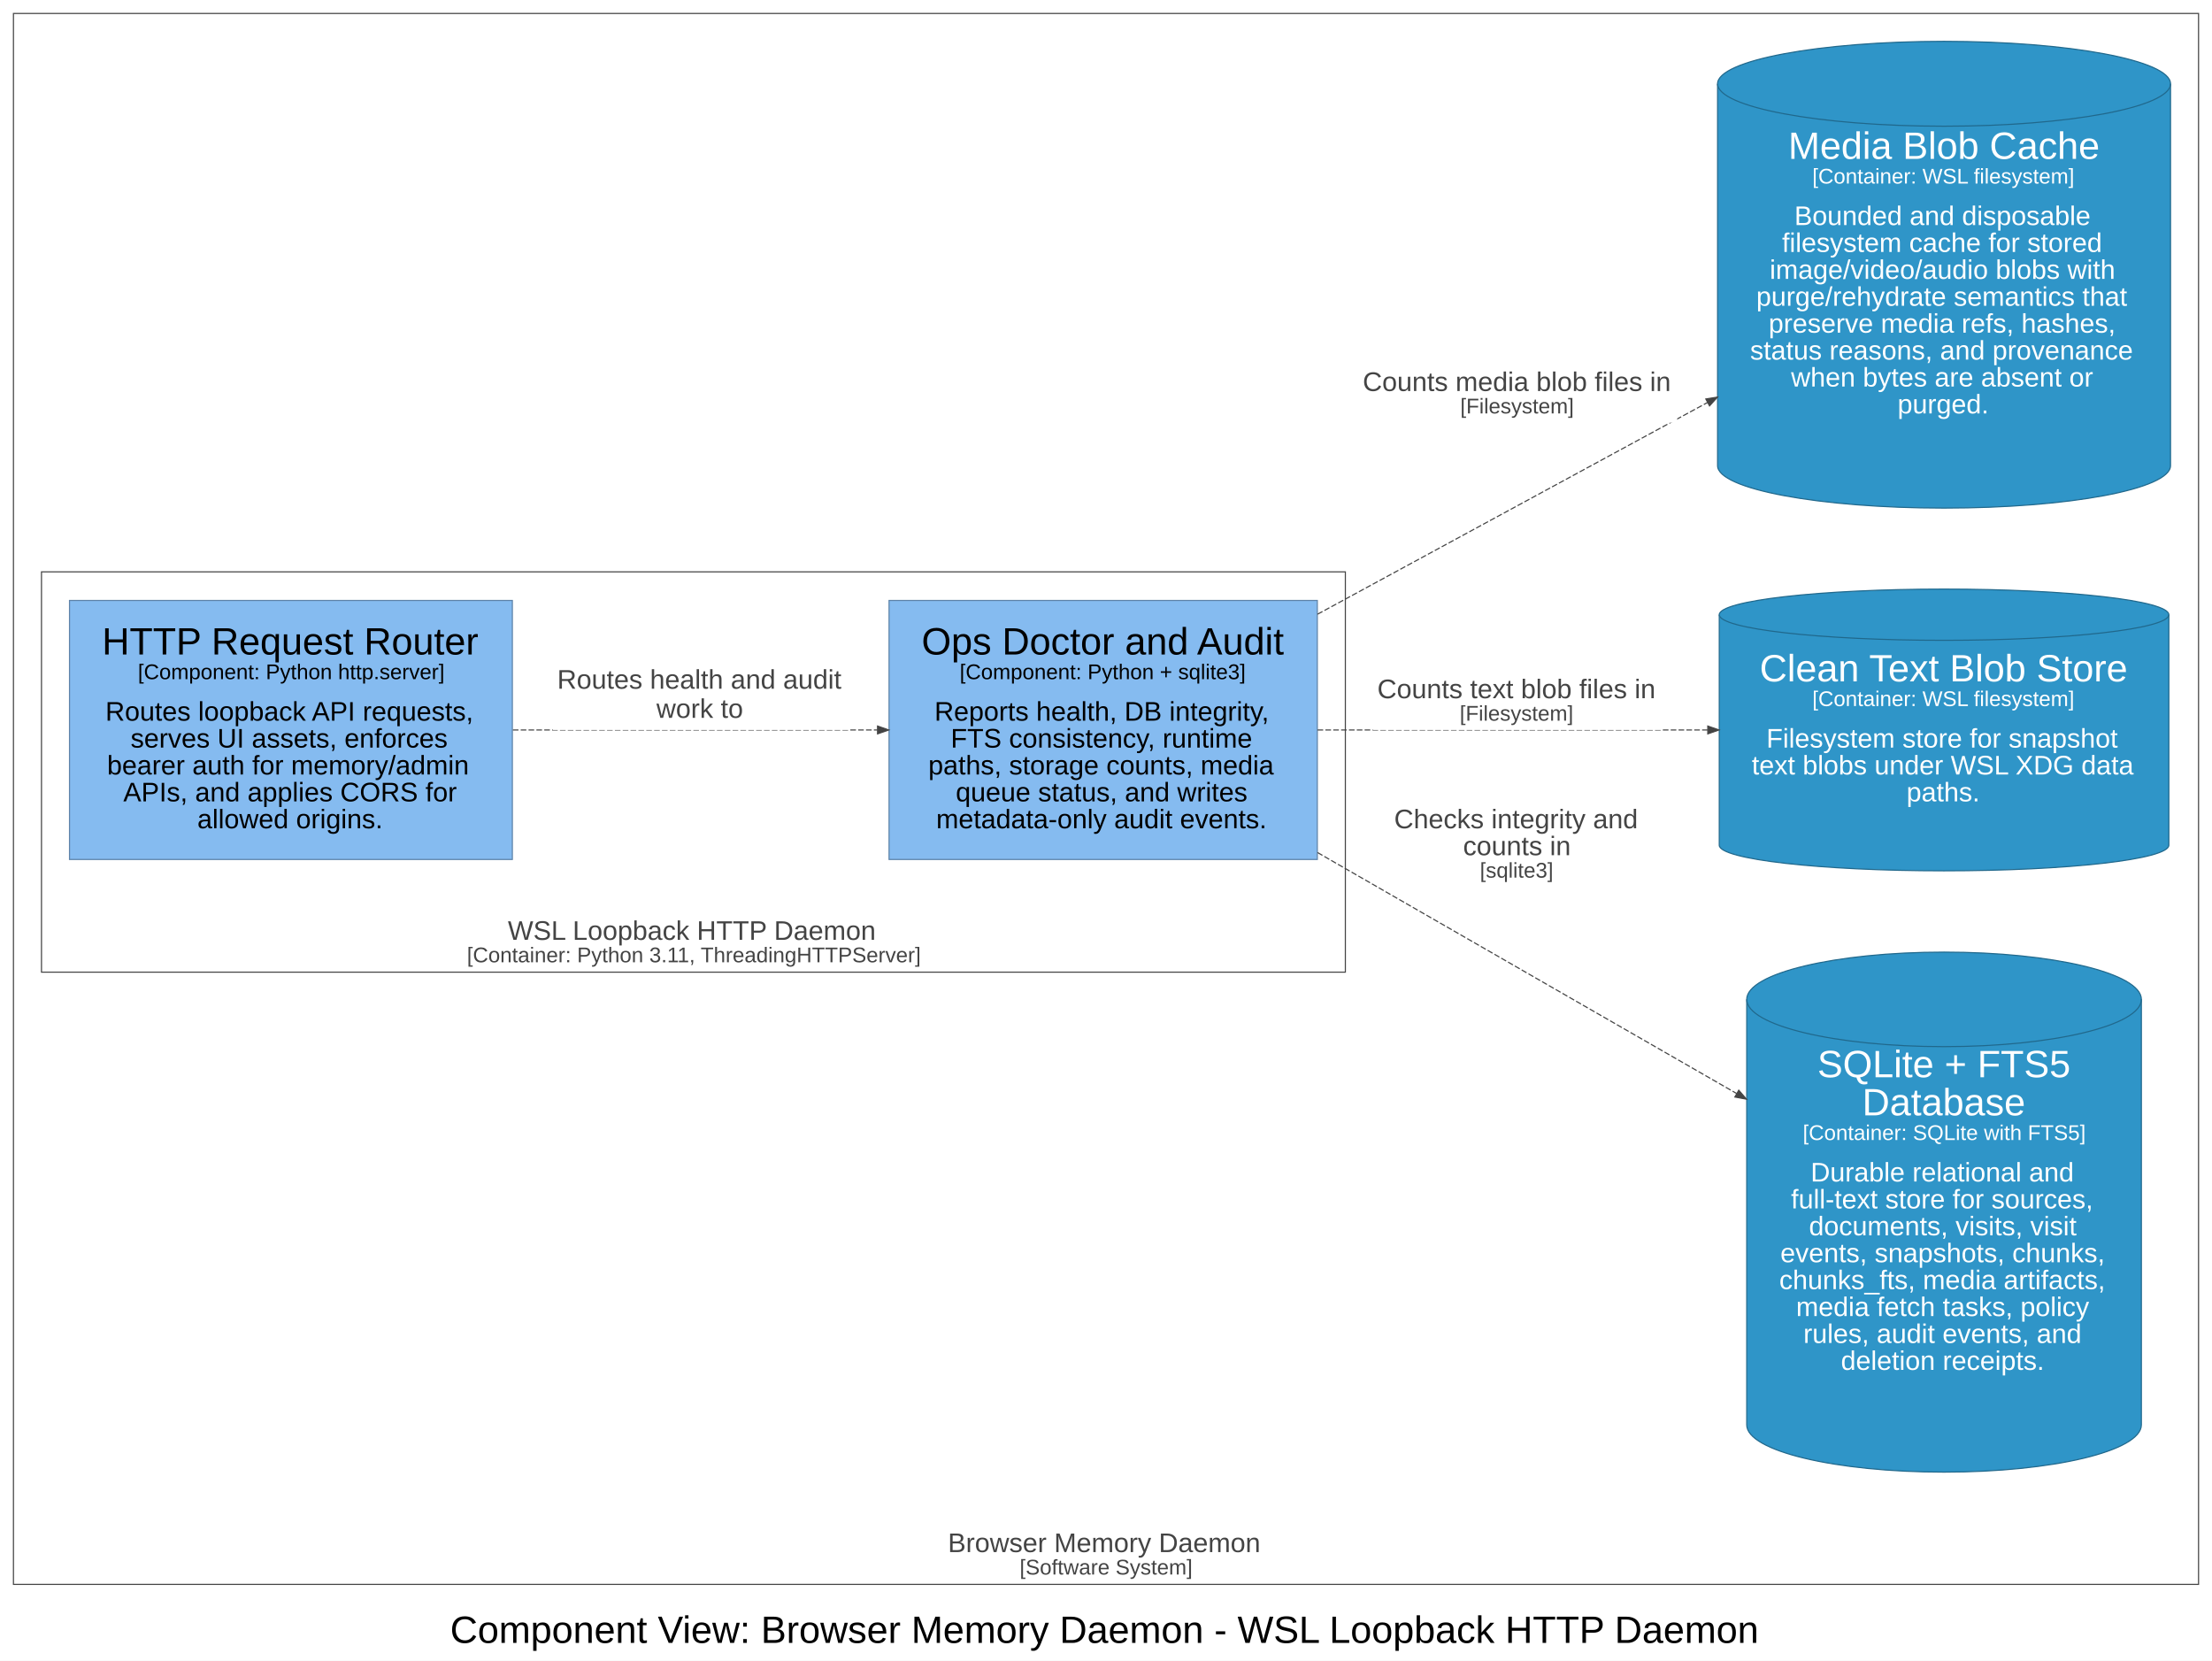
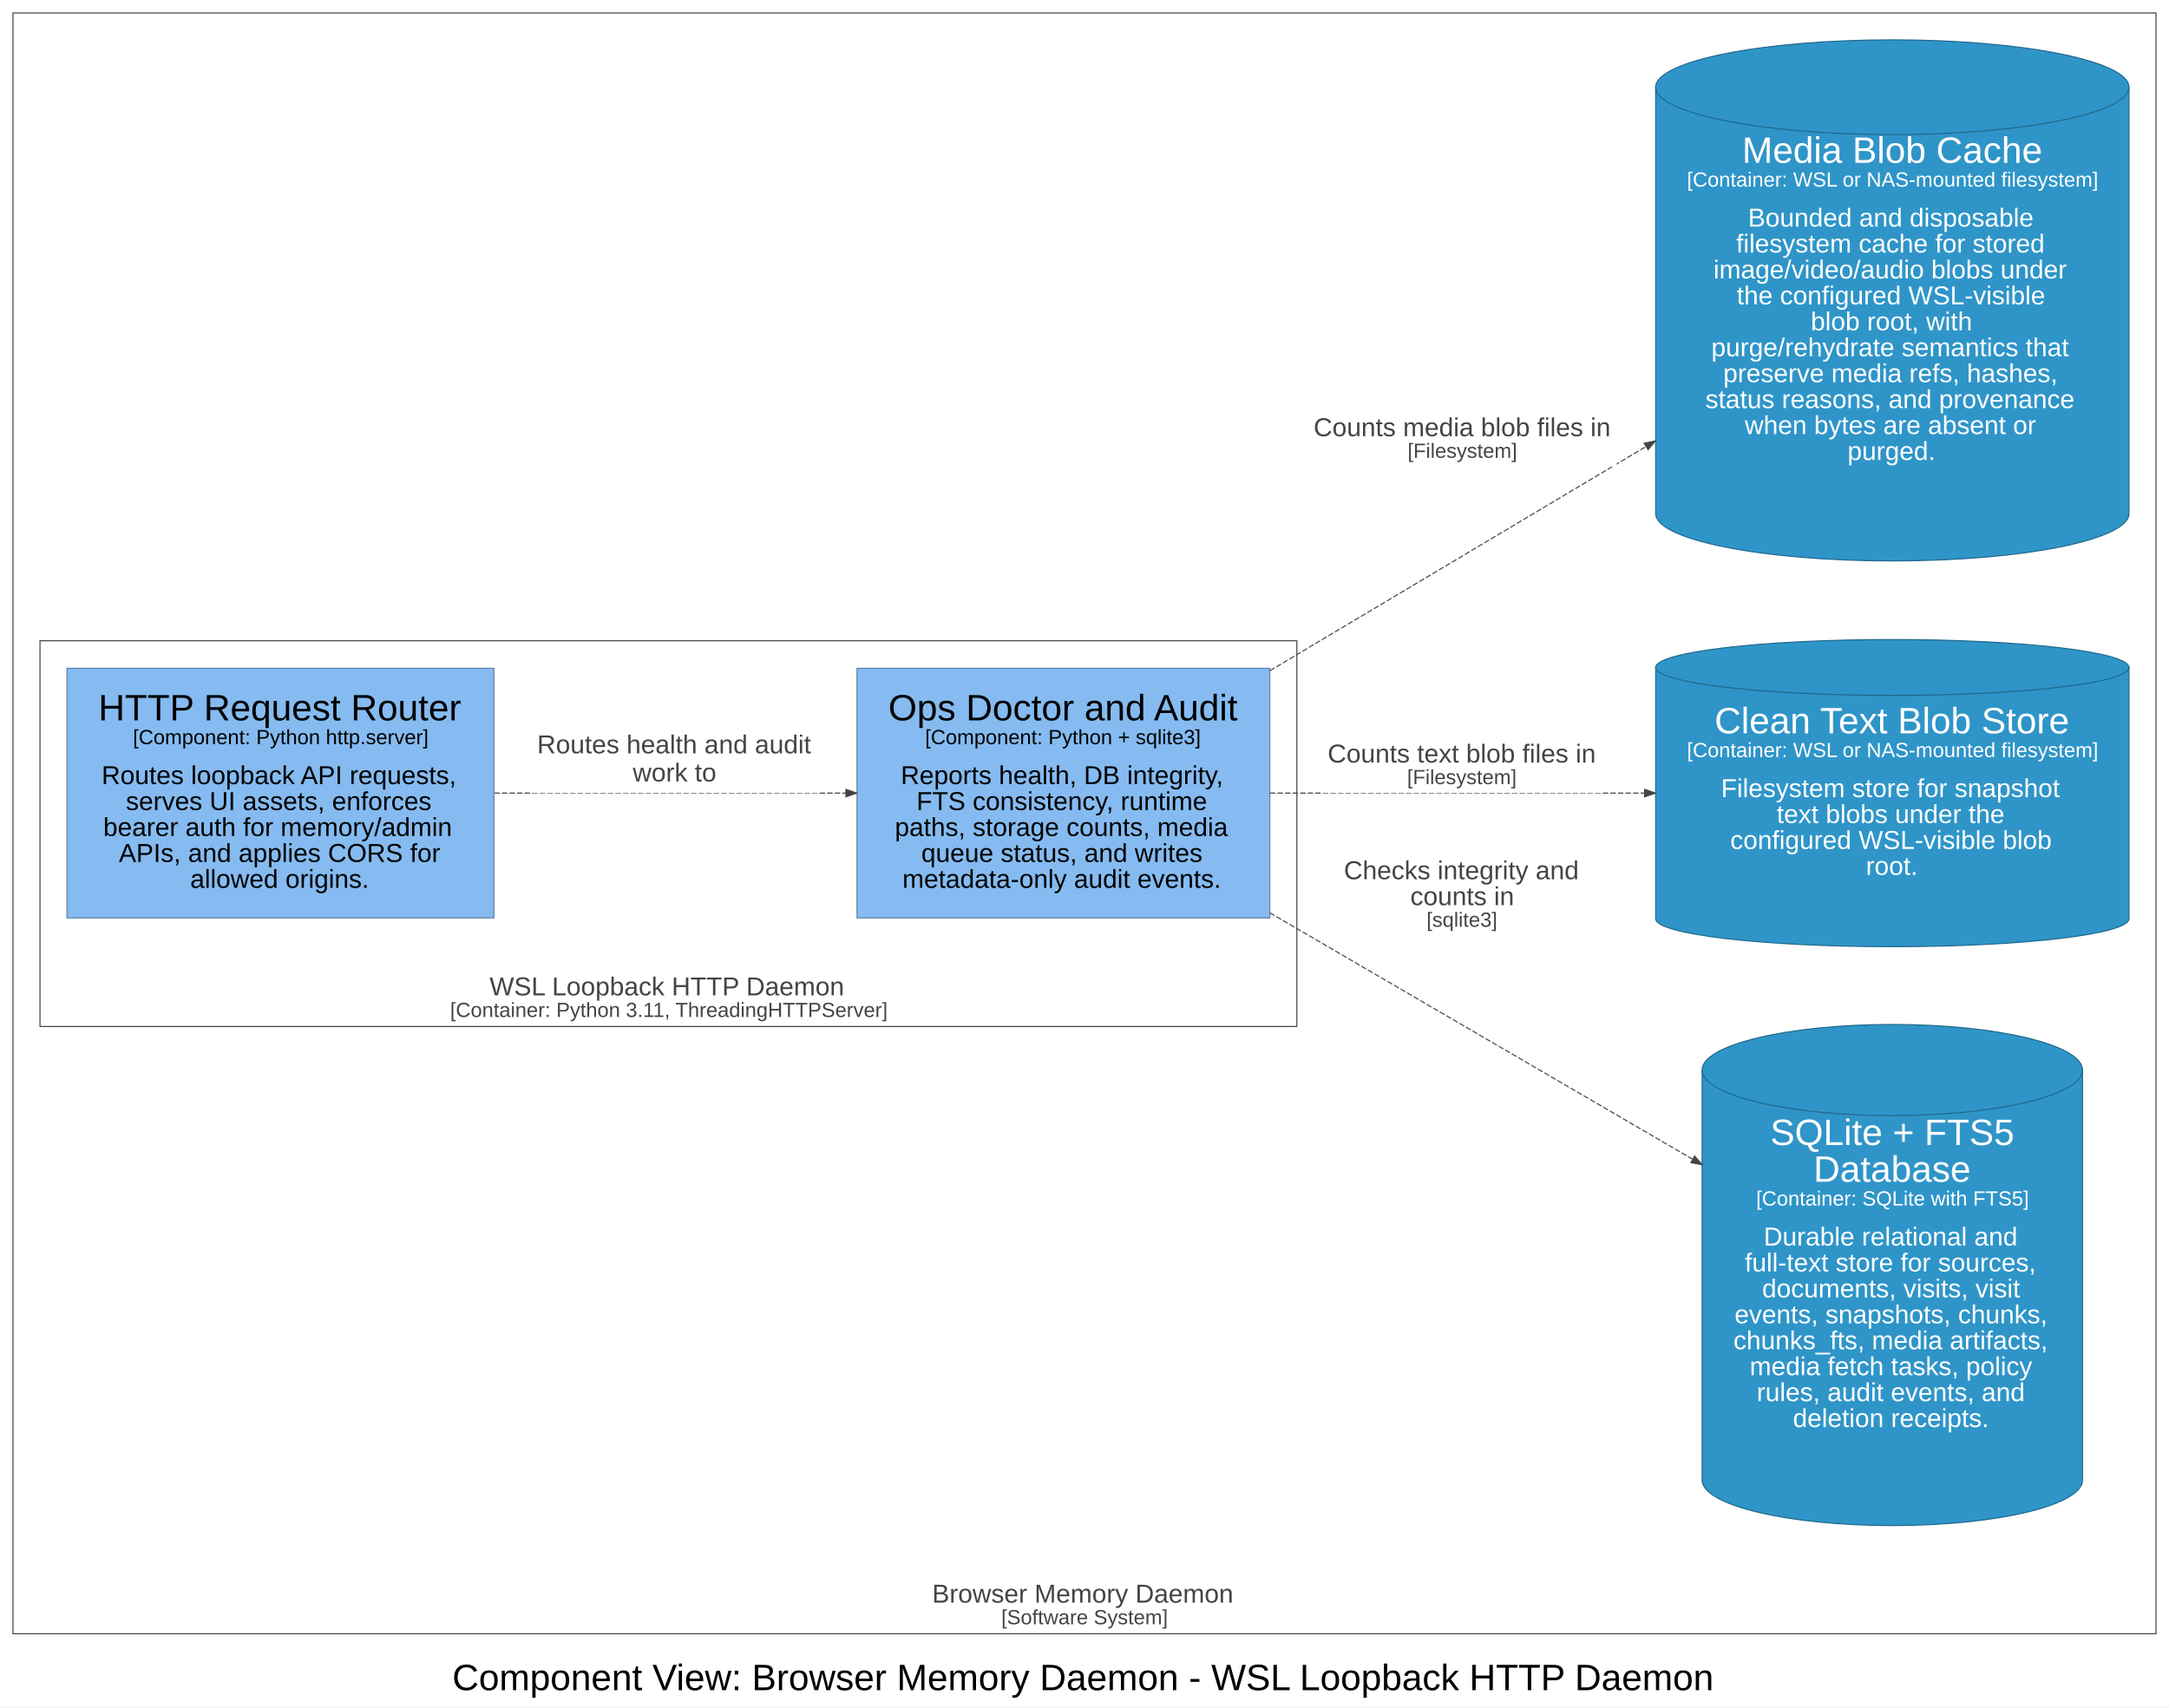
- <svg xmlns="http://www.w3.org/2000/svg" width="1973pt" height="1481pt" viewBox="0.00 0.00 1973.00 1481.00">
-   <g id="graph0" class="graph" transform="scale(1 1) rotate(0) translate(4 1477)">
-     <polygon fill="white" stroke="transparent" points="-4,4 -4,-1477 1969,-1477 1969,4 -4,4" />
-     <text text-anchor="start" x="397.5" y="-11.8" font-family="Arial" font-size="34.00">Component View: Browser Memory Daemon - WSL Loopback HTTP Daemon</text>
+ <svg xmlns="http://www.w3.org/2000/svg" width="2007pt" height="1580pt" viewBox="0.00 0.00 2007.00 1580.00">
+   <g id="graph0" class="graph" transform="scale(1 1) rotate(0) translate(4 1576)">
+     <polygon fill="white" stroke="transparent" points="-4,4 -4,-1576 2003,-1576 2003,4 -4,4" />
+     <text text-anchor="start" x="414.5" y="-11.8" font-family="Arial" font-size="34.00">Component View: Browser Memory Daemon - WSL Loopback HTTP Daemon</text>
    <g id="clust1" class="cluster">
-       <polygon fill="none" stroke="#444444" points="8,-64 8,-1465 1957,-1465 1957,-64 8,-64" />
-       <text text-anchor="start" x="841.5" y="-92.8" font-family="Arial" font-size="24.00" fill="#444444">Browser Memory Daemon</text>
-       <text text-anchor="start" x="905.5" y="-72.8" font-family="Arial" font-size="19.00" fill="#444444">[Software System]</text>
+       <polygon fill="none" stroke="#444444" points="8,-64 8,-1564 1991,-1564 1991,-64 8,-64" />
+       <text text-anchor="start" x="858.5" y="-92.8" font-family="Arial" font-size="24.00" fill="#444444">Browser Memory Daemon</text>
+       <text text-anchor="start" x="922.5" y="-72.8" font-family="Arial" font-size="19.00" fill="#444444">[Software System]</text>
    </g>
    <g id="clust2" class="cluster">
-       <polygon fill="none" stroke="#444444" points="33,-610 33,-967 1196,-967 1196,-610 33,-610" />
-       <text text-anchor="start" x="449" y="-638.8" font-family="Arial" font-size="24.00" fill="#444444">WSL Loopback HTTP Daemon</text>
-       <text text-anchor="start" x="412.5" y="-618.8" font-family="Arial" font-size="19.00" fill="#444444">[Container: Python 3.11, ThreadingHTTPServer]</text>
+       <polygon fill="none" stroke="#444444" points="33,-626 33,-983 1196,-983 1196,-626 33,-626" />
+       <text text-anchor="start" x="449" y="-654.8" font-family="Arial" font-size="24.00" fill="#444444">WSL Loopback HTTP Daemon</text>
+       <text text-anchor="start" x="412.5" y="-634.8" font-family="Arial" font-size="19.00" fill="#444444">[Container: Python 3.11, ThreadingHTTPServer]</text>
    </g>
    <g id="15" class="node">
-       <polygon fill="#85bbf0" stroke="#5d82a8" points="453,-941.5 58,-941.5 58,-710.5 453,-710.5 453,-941.5" />
-       <text text-anchor="start" x="87" y="-893.3" font-family="Arial" font-size="34.00" fill="#000000">HTTP Request Router</text>
-       <text text-anchor="start" x="119" y="-871.3" font-family="Arial" font-size="19.00" fill="#000000">[Component: Python http.server]</text>
-       <text text-anchor="start" x="90" y="-834.3" font-family="Arial" font-size="24.00" fill="#000000">Routes loopback API requests,</text>
-       <text text-anchor="start" x="112.5" y="-810.3" font-family="Arial" font-size="24.00" fill="#000000">serves UI assets, enforces</text>
-       <text text-anchor="start" x="91.5" y="-786.3" font-family="Arial" font-size="24.00" fill="#000000">bearer auth for memory/admin</text>
-       <text text-anchor="start" x="106" y="-762.3" font-family="Arial" font-size="24.00" fill="#000000">APIs, and applies CORS for</text>
-       <text text-anchor="start" x="172" y="-738.3" font-family="Arial" font-size="24.00" fill="#000000">allowed origins.</text>
+       <polygon fill="#85bbf0" stroke="#5d82a8" points="453,-957.5 58,-957.5 58,-726.5 453,-726.5 453,-957.5" />
+       <text text-anchor="start" x="87" y="-909.3" font-family="Arial" font-size="34.00" fill="#000000">HTTP Request Router</text>
+       <text text-anchor="start" x="119" y="-887.3" font-family="Arial" font-size="19.00" fill="#000000">[Component: Python http.server]</text>
+       <text text-anchor="start" x="90" y="-850.3" font-family="Arial" font-size="24.00" fill="#000000">Routes loopback API requests,</text>
+       <text text-anchor="start" x="112.5" y="-826.3" font-family="Arial" font-size="24.00" fill="#000000">serves UI assets, enforces</text>
+       <text text-anchor="start" x="91.5" y="-802.3" font-family="Arial" font-size="24.00" fill="#000000">bearer auth for memory/admin</text>
+       <text text-anchor="start" x="106" y="-778.3" font-family="Arial" font-size="24.00" fill="#000000">APIs, and applies CORS for</text>
+       <text text-anchor="start" x="172" y="-754.3" font-family="Arial" font-size="24.00" fill="#000000">allowed origins.</text>
    </g>
    <g id="23" class="node">
-       <polygon fill="#85bbf0" stroke="#5d82a8" points="1171,-941.5 789,-941.5 789,-710.5 1171,-710.5 1171,-941.5" />
-       <text text-anchor="start" x="818" y="-893.3" font-family="Arial" font-size="34.00" fill="#000000">Ops Doctor and Audit</text>
-       <text text-anchor="start" x="852" y="-871.3" font-family="Arial" font-size="19.00" fill="#000000">[Component: Python + sqlite3]</text>
-       <text text-anchor="start" x="829.5" y="-834.3" font-family="Arial" font-size="24.00" fill="#000000">Reports health, DB integrity,</text>
-       <text text-anchor="start" x="844" y="-810.3" font-family="Arial" font-size="24.00" fill="#000000">FTS consistency, runtime</text>
-       <text text-anchor="start" x="824" y="-786.3" font-family="Arial" font-size="24.00" fill="#000000">paths, storage counts, media</text>
-       <text text-anchor="start" x="848.5" y="-762.3" font-family="Arial" font-size="24.00" fill="#000000">queue status, and writes</text>
-       <text text-anchor="start" x="831" y="-738.3" font-family="Arial" font-size="24.00" fill="#000000">metadata-only audit events.</text>
+       <polygon fill="#85bbf0" stroke="#5d82a8" points="1171,-957.5 789,-957.5 789,-726.5 1171,-726.5 1171,-957.5" />
+       <text text-anchor="start" x="818" y="-909.3" font-family="Arial" font-size="34.00" fill="#000000">Ops Doctor and Audit</text>
+       <text text-anchor="start" x="852" y="-887.3" font-family="Arial" font-size="19.00" fill="#000000">[Component: Python + sqlite3]</text>
+       <text text-anchor="start" x="829.5" y="-850.3" font-family="Arial" font-size="24.00" fill="#000000">Reports health, DB integrity,</text>
+       <text text-anchor="start" x="844" y="-826.3" font-family="Arial" font-size="24.00" fill="#000000">FTS consistency, runtime</text>
+       <text text-anchor="start" x="824" y="-802.3" font-family="Arial" font-size="24.00" fill="#000000">paths, storage counts, media</text>
+       <text text-anchor="start" x="848.5" y="-778.3" font-family="Arial" font-size="24.00" fill="#000000">queue status, and writes</text>
+       <text text-anchor="start" x="831" y="-754.3" font-family="Arial" font-size="24.00" fill="#000000">metadata-only audit events.</text>
    </g>
    <g id="68" class="edge">
-       <path fill="none" stroke="#444444" stroke-dasharray="5,2" d="M453.45,-826C554.44,-826 677.2,-826 778.67,-826" />
-       <polygon fill="#444444" stroke="#444444" points="778.74,-829.5 788.74,-826 778.74,-822.5 778.74,-829.5" />
-       <polygon fill="white" stroke="transparent" points="489,-826 489,-886 753,-886 753,-826 489,-826" />
-       <text text-anchor="start" x="493" y="-862.8" font-family="Arial" font-size="24.00" fill="#444444">Routes health and audit</text>
-       <text text-anchor="start" x="581.5" y="-836.8" font-family="Arial" font-size="24.00" fill="#444444">work to</text>
+       <path fill="none" stroke="#444444" stroke-dasharray="5,2" d="M453.45,-842C554.44,-842 677.2,-842 778.67,-842" />
+       <polygon fill="#444444" stroke="#444444" points="778.74,-845.5 788.74,-842 778.74,-838.5 778.74,-845.5" />
+       <polygon fill="white" stroke="transparent" points="489,-842 489,-902 753,-902 753,-842 489,-842" />
+       <text text-anchor="start" x="493" y="-878.8" font-family="Arial" font-size="24.00" fill="#444444">Routes health and audit</text>
+       <text text-anchor="start" x="581.5" y="-852.8" font-family="Arial" font-size="24.00" fill="#444444">work to</text>
    </g>
    <g id="27" class="node">
-       <path fill="#2f95c8" stroke="#20688c" d="M1906,-585.72C1906,-608.98 1827.11,-627.88 1730,-627.88 1632.89,-627.88 1554,-608.98 1554,-585.72 1554,-585.72 1554,-206.28 1554,-206.28 1554,-183.02 1632.89,-164.12 1730,-164.12 1827.11,-164.12 1906,-183.02 1906,-206.28 1906,-206.28 1906,-585.72 1906,-585.72" />
-       <path fill="none" stroke="#20688c" d="M1906,-585.72C1906,-562.45 1827.11,-543.56 1730,-543.56 1632.89,-543.56 1554,-562.45 1554,-585.72" />
-       <text text-anchor="start" x="1617" y="-516.3" font-family="Arial" font-size="34.00" fill="#ffffff">SQLite + FTS5</text>
-       <text text-anchor="start" x="1657" y="-482.3" font-family="Arial" font-size="34.00" fill="#ffffff">Database</text>
-       <text text-anchor="start" x="1604" y="-460.3" font-family="Arial" font-size="19.00" fill="#ffffff">[Container: SQLite with FTS5]</text>
-       <text text-anchor="start" x="1611" y="-423.3" font-family="Arial" font-size="24.00" fill="#ffffff">Durable relational and</text>
-       <text text-anchor="start" x="1593.5" y="-399.3" font-family="Arial" font-size="24.00" fill="#ffffff">full-text store for sources,</text>
-       <text text-anchor="start" x="1609.5" y="-375.3" font-family="Arial" font-size="24.00" fill="#ffffff">documents, visits, visit</text>
-       <text text-anchor="start" x="1584" y="-351.3" font-family="Arial" font-size="24.00" fill="#ffffff">events, snapshots, chunks,</text>
-       <text text-anchor="start" x="1583" y="-327.3" font-family="Arial" font-size="24.00" fill="#ffffff">chunks_fts, media artifacts,</text>
-       <text text-anchor="start" x="1598" y="-303.3" font-family="Arial" font-size="24.00" fill="#ffffff">media fetch tasks, policy</text>
-       <text text-anchor="start" x="1604.5" y="-279.3" font-family="Arial" font-size="24.00" fill="#ffffff">rules, audit events, and</text>
-       <text text-anchor="start" x="1638" y="-255.3" font-family="Arial" font-size="24.00" fill="#ffffff">deletion receipts.</text>
+       <path fill="#2f95c8" stroke="#20688c" d="M1923,-585.72C1923,-608.98 1844.11,-627.88 1747,-627.88 1649.89,-627.88 1571,-608.98 1571,-585.72 1571,-585.72 1571,-206.28 1571,-206.28 1571,-183.02 1649.89,-164.12 1747,-164.12 1844.11,-164.12 1923,-183.02 1923,-206.28 1923,-206.28 1923,-585.72 1923,-585.72" />
+       <path fill="none" stroke="#20688c" d="M1923,-585.72C1923,-562.45 1844.11,-543.56 1747,-543.56 1649.89,-543.56 1571,-562.45 1571,-585.72" />
+       <text text-anchor="start" x="1634" y="-516.3" font-family="Arial" font-size="34.00" fill="#ffffff">SQLite + FTS5</text>
+       <text text-anchor="start" x="1674" y="-482.3" font-family="Arial" font-size="34.00" fill="#ffffff">Database</text>
+       <text text-anchor="start" x="1621" y="-460.3" font-family="Arial" font-size="19.00" fill="#ffffff">[Container: SQLite with FTS5]</text>
+       <text text-anchor="start" x="1628" y="-423.3" font-family="Arial" font-size="24.00" fill="#ffffff">Durable relational and</text>
+       <text text-anchor="start" x="1610.5" y="-399.3" font-family="Arial" font-size="24.00" fill="#ffffff">full-text store for sources,</text>
+       <text text-anchor="start" x="1626.5" y="-375.3" font-family="Arial" font-size="24.00" fill="#ffffff">documents, visits, visit</text>
+       <text text-anchor="start" x="1601" y="-351.3" font-family="Arial" font-size="24.00" fill="#ffffff">events, snapshots, chunks,</text>
+       <text text-anchor="start" x="1600" y="-327.3" font-family="Arial" font-size="24.00" fill="#ffffff">chunks_fts, media artifacts,</text>
+       <text text-anchor="start" x="1615" y="-303.3" font-family="Arial" font-size="24.00" fill="#ffffff">media fetch tasks, policy</text>
+       <text text-anchor="start" x="1621.5" y="-279.3" font-family="Arial" font-size="24.00" fill="#ffffff">rules, audit events, and</text>
+       <text text-anchor="start" x="1655" y="-255.3" font-family="Arial" font-size="24.00" fill="#ffffff">deletion receipts.</text>
    </g>
    <g id="82" class="edge">
-       <path fill="none" stroke="#444444" stroke-dasharray="5,2" d="M1171.2,-716.66C1285.94,-650.7 1431.4,-567.08 1545.01,-501.77" />
-       <polygon fill="#444444" stroke="#444444" points="1546.89,-504.72 1553.82,-496.71 1543.41,-498.66 1546.89,-504.72" />
-       <polygon fill="white" stroke="transparent" points="1235.5,-686 1235.5,-761 1463.5,-761 1463.5,-686 1235.5,-686" />
-       <text text-anchor="start" x="1239.5" y="-738.3" font-family="Arial" font-size="24.00" fill="#444444">Checks integrity and</text>
-       <text text-anchor="start" x="1301" y="-714.3" font-family="Arial" font-size="24.00" fill="#444444">counts in</text>
-       <text text-anchor="start" x="1316" y="-694.3" font-family="Arial" font-size="19.00" fill="#444444">[sqlite3]</text>
+       <path fill="none" stroke="#444444" stroke-dasharray="5,2" d="M1171.08,-731.18C1290.56,-661.53 1443.9,-572.13 1562.17,-503.18" />
+       <polygon fill="#444444" stroke="#444444" points="1564.1,-506.1 1570.98,-498.04 1560.58,-500.05 1564.1,-506.1" />
+       <polygon fill="white" stroke="transparent" points="1235.5,-710 1235.5,-785 1463.5,-785 1463.5,-710 1235.5,-710" />
+       <text text-anchor="start" x="1239.5" y="-762.3" font-family="Arial" font-size="24.00" fill="#444444">Checks integrity and</text>
+       <text text-anchor="start" x="1301" y="-738.3" font-family="Arial" font-size="24.00" fill="#444444">counts in</text>
+       <text text-anchor="start" x="1316" y="-718.3" font-family="Arial" font-size="19.00" fill="#444444">[sqlite3]</text>
    </g>
    <g id="28" class="node">
-       <path fill="#2f95c8" stroke="#20688c" d="M1930.5,-928.78C1930.5,-941.39 1840.63,-951.63 1730,-951.63 1619.37,-951.63 1529.5,-941.39 1529.5,-928.78 1529.5,-928.78 1529.5,-723.22 1529.5,-723.22 1529.5,-710.61 1619.37,-700.37 1730,-700.37 1840.63,-700.37 1930.5,-710.61 1930.5,-723.22 1930.5,-723.22 1930.5,-928.78 1930.5,-928.78" />
-       <path fill="none" stroke="#20688c" d="M1930.5,-928.78C1930.5,-916.18 1840.63,-905.94 1730,-905.94 1619.37,-905.94 1529.5,-916.18 1529.5,-928.78" />
-       <text text-anchor="start" x="1565.5" y="-869.3" font-family="Arial" font-size="34.00" fill="#ffffff">Clean Text Blob Store</text>
-       <text text-anchor="start" x="1612.5" y="-847.3" font-family="Arial" font-size="19.00" fill="#ffffff">[Container: WSL filesystem]</text>
-       <text text-anchor="start" x="1571.5" y="-810.3" font-family="Arial" font-size="24.00" fill="#ffffff">Filesystem store for snapshot</text>
-       <text text-anchor="start" x="1558.5" y="-786.3" font-family="Arial" font-size="24.00" fill="#ffffff">text blobs under WSL XDG data</text>
-       <text text-anchor="start" x="1696.5" y="-762.3" font-family="Arial" font-size="24.00" fill="#ffffff">paths.</text>
+       <path fill="#2f95c8" stroke="#20688c" d="M1966,-958.28C1966,-972.54 1867.84,-984.13 1747,-984.13 1626.16,-984.13 1528,-972.54 1528,-958.28 1528,-958.28 1528,-725.72 1528,-725.72 1528,-711.46 1626.16,-699.87 1747,-699.87 1867.84,-699.87 1966,-711.46 1966,-725.72 1966,-725.72 1966,-958.28 1966,-958.28" />
+       <path fill="none" stroke="#20688c" d="M1966,-958.28C1966,-944.03 1867.84,-932.44 1747,-932.44 1626.16,-932.44 1528,-944.03 1528,-958.28" />
+       <text text-anchor="start" x="1582.5" y="-897.3" font-family="Arial" font-size="34.00" fill="#ffffff">Clean Text Blob Store</text>
+       <text text-anchor="start" x="1557" y="-875.3" font-family="Arial" font-size="19.00" fill="#ffffff">[Container: WSL or NAS-mounted filesystem]</text>
+       <text text-anchor="start" x="1588.5" y="-838.3" font-family="Arial" font-size="24.00" fill="#ffffff">Filesystem store for snapshot</text>
+       <text text-anchor="start" x="1640" y="-814.3" font-family="Arial" font-size="24.00" fill="#ffffff">text blobs under the</text>
+       <text text-anchor="start" x="1597" y="-790.3" font-family="Arial" font-size="24.00" fill="#ffffff">configured WSL-visible blob</text>
+       <text text-anchor="start" x="1722.5" y="-766.3" font-family="Arial" font-size="24.00" fill="#ffffff">root.</text>
    </g>
    <g id="83" class="edge">
-       <path fill="none" stroke="#444444" stroke-dasharray="5,2" d="M1171.2,-826C1277.39,-826 1409.89,-826 1519.11,-826" />
-       <polygon fill="#444444" stroke="#444444" points="1519.26,-829.5 1529.26,-826 1519.26,-822.5 1519.26,-829.5" />
-       <polygon fill="white" stroke="transparent" points="1220.5,-826 1220.5,-877 1478.5,-877 1478.5,-826 1220.5,-826" />
-       <text text-anchor="start" x="1224.5" y="-854.3" font-family="Arial" font-size="24.00" fill="#444444">Counts text blob files in</text>
-       <text text-anchor="start" x="1298" y="-834.3" font-family="Arial" font-size="19.00" fill="#444444">[Filesystem]</text>
+       <path fill="none" stroke="#444444" stroke-dasharray="5,2" d="M1171.08,-842C1276,-842 1407.04,-842 1517.5,-842" />
+       <polygon fill="#444444" stroke="#444444" points="1517.78,-845.5 1527.78,-842 1517.78,-838.5 1517.78,-845.5" />
+       <polygon fill="white" stroke="transparent" points="1220.5,-842 1220.5,-893 1478.5,-893 1478.5,-842 1220.5,-842" />
+       <text text-anchor="start" x="1224.5" y="-870.3" font-family="Arial" font-size="24.00" fill="#444444">Counts text blob files in</text>
+       <text text-anchor="start" x="1298" y="-850.3" font-family="Arial" font-size="19.00" fill="#444444">[Filesystem]</text>
    </g>
    <g id="29" class="node">
-       <path fill="#2f95c8" stroke="#20688c" d="M1932,-1402.28C1932,-1423.16 1841.46,-1440.13 1730,-1440.13 1618.54,-1440.13 1528,-1423.16 1528,-1402.28 1528,-1402.28 1528,-1061.72 1528,-1061.72 1528,-1040.84 1618.54,-1023.87 1730,-1023.87 1841.46,-1023.87 1932,-1040.84 1932,-1061.72 1932,-1061.72 1932,-1402.28 1932,-1402.28" />
-       <path fill="none" stroke="#20688c" d="M1932,-1402.28C1932,-1381.4 1841.46,-1364.44 1730,-1364.44 1618.54,-1364.44 1528,-1381.4 1528,-1402.28" />
-       <text text-anchor="start" x="1591" y="-1335.3" font-family="Arial" font-size="34.00" fill="#ffffff">Media Blob Cache</text>
-       <text text-anchor="start" x="1612.5" y="-1313.3" font-family="Arial" font-size="19.00" fill="#ffffff">[Container: WSL filesystem]</text>
-       <text text-anchor="start" x="1596.5" y="-1276.3" font-family="Arial" font-size="24.00" fill="#ffffff">Bounded and disposable</text>
-       <text text-anchor="start" x="1585.5" y="-1252.3" font-family="Arial" font-size="24.00" fill="#ffffff">filesystem cache for stored</text>
-       <text text-anchor="start" x="1574.5" y="-1228.3" font-family="Arial" font-size="24.00" fill="#ffffff">image/video/audio blobs with</text>
-       <text text-anchor="start" x="1562.5" y="-1204.3" font-family="Arial" font-size="24.00" fill="#ffffff">purge/rehydrate semantics that</text>
-       <text text-anchor="start" x="1573.5" y="-1180.3" font-family="Arial" font-size="24.00" fill="#ffffff">preserve media refs, hashes,</text>
-       <text text-anchor="start" x="1557" y="-1156.3" font-family="Arial" font-size="24.00" fill="#ffffff">status reasons, and provenance</text>
-       <text text-anchor="start" x="1593.5" y="-1132.3" font-family="Arial" font-size="24.00" fill="#ffffff">when bytes are absent or</text>
-       <text text-anchor="start" x="1688.5" y="-1108.3" font-family="Arial" font-size="24.00" fill="#ffffff">purged.</text>
+       <path fill="#2f95c8" stroke="#20688c" d="M1966,-1495.28C1966,-1519.47 1867.84,-1539.13 1747,-1539.13 1626.16,-1539.13 1528,-1519.47 1528,-1495.28 1528,-1495.28 1528,-1100.72 1528,-1100.72 1528,-1076.53 1626.16,-1056.87 1747,-1056.87 1867.84,-1056.87 1966,-1076.53 1966,-1100.72 1966,-1100.72 1966,-1495.28 1966,-1495.28" />
+       <path fill="none" stroke="#20688c" d="M1966,-1495.28C1966,-1471.09 1867.84,-1451.44 1747,-1451.44 1626.16,-1451.44 1528,-1471.09 1528,-1495.28" />
+       <text text-anchor="start" x="1608" y="-1425.3" font-family="Arial" font-size="34.00" fill="#ffffff">Media Blob Cache</text>
+       <text text-anchor="start" x="1557" y="-1403.3" font-family="Arial" font-size="19.00" fill="#ffffff">[Container: WSL or NAS-mounted filesystem]</text>
+       <text text-anchor="start" x="1613.5" y="-1366.3" font-family="Arial" font-size="24.00" fill="#ffffff">Bounded and disposable</text>
+       <text text-anchor="start" x="1602.5" y="-1342.3" font-family="Arial" font-size="24.00" fill="#ffffff">filesystem cache for stored</text>
+       <text text-anchor="start" x="1581.5" y="-1318.3" font-family="Arial" font-size="24.00" fill="#ffffff">image/video/audio blobs under</text>
+       <text text-anchor="start" x="1603" y="-1294.3" font-family="Arial" font-size="24.00" fill="#ffffff">the configured WSL-visible</text>
+       <text text-anchor="start" x="1671.5" y="-1270.3" font-family="Arial" font-size="24.00" fill="#ffffff">blob root, with</text>
+       <text text-anchor="start" x="1579.5" y="-1246.3" font-family="Arial" font-size="24.00" fill="#ffffff">purge/rehydrate semantics that</text>
+       <text text-anchor="start" x="1590.5" y="-1222.3" font-family="Arial" font-size="24.00" fill="#ffffff">preserve media refs, hashes,</text>
+       <text text-anchor="start" x="1574" y="-1198.3" font-family="Arial" font-size="24.00" fill="#ffffff">status reasons, and provenance</text>
+       <text text-anchor="start" x="1610.5" y="-1174.3" font-family="Arial" font-size="24.00" fill="#ffffff">when bytes are absent or</text>
+       <text text-anchor="start" x="1705.5" y="-1150.3" font-family="Arial" font-size="24.00" fill="#ffffff">purged.</text>
    </g>
    <g id="84" class="edge">
-       <path fill="none" stroke="#444444" stroke-dasharray="5,2" d="M1171.2,-929.24C1277.4,-986.88 1409.91,-1058.8 1519.13,-1118.08" />
-       <polygon fill="#444444" stroke="#444444" points="1517.49,-1121.18 1527.95,-1122.87 1520.83,-1115.03 1517.49,-1121.18" />
-       <polygon fill="white" stroke="transparent" points="1207,-1100 1207,-1151 1492,-1151 1492,-1100 1207,-1100" />
-       <text text-anchor="start" x="1211.5" y="-1128.3" font-family="Arial" font-size="24.00" fill="#444444">Counts media blob files in</text>
-       <text text-anchor="start" x="1298.5" y="-1108.3" font-family="Arial" font-size="19.00" fill="#444444">[Filesystem]</text>
+       <path fill="none" stroke="#444444" stroke-dasharray="5,2" d="M1171.08,-955.3C1276.53,-1018.16 1408.36,-1096.74 1519.17,-1162.79" />
+       <polygon fill="#444444" stroke="#444444" points="1517.4,-1165.81 1527.78,-1167.93 1520.99,-1159.8 1517.4,-1165.81" />
+       <polygon fill="white" stroke="transparent" points="1207,-1144 1207,-1195 1492,-1195 1492,-1144 1207,-1144" />
+       <text text-anchor="start" x="1211.5" y="-1172.3" font-family="Arial" font-size="24.00" fill="#444444">Counts media blob files in</text>
+       <text text-anchor="start" x="1298.5" y="-1152.3" font-family="Arial" font-size="19.00" fill="#444444">[Filesystem]</text>
    </g>
  </g>
</svg>
